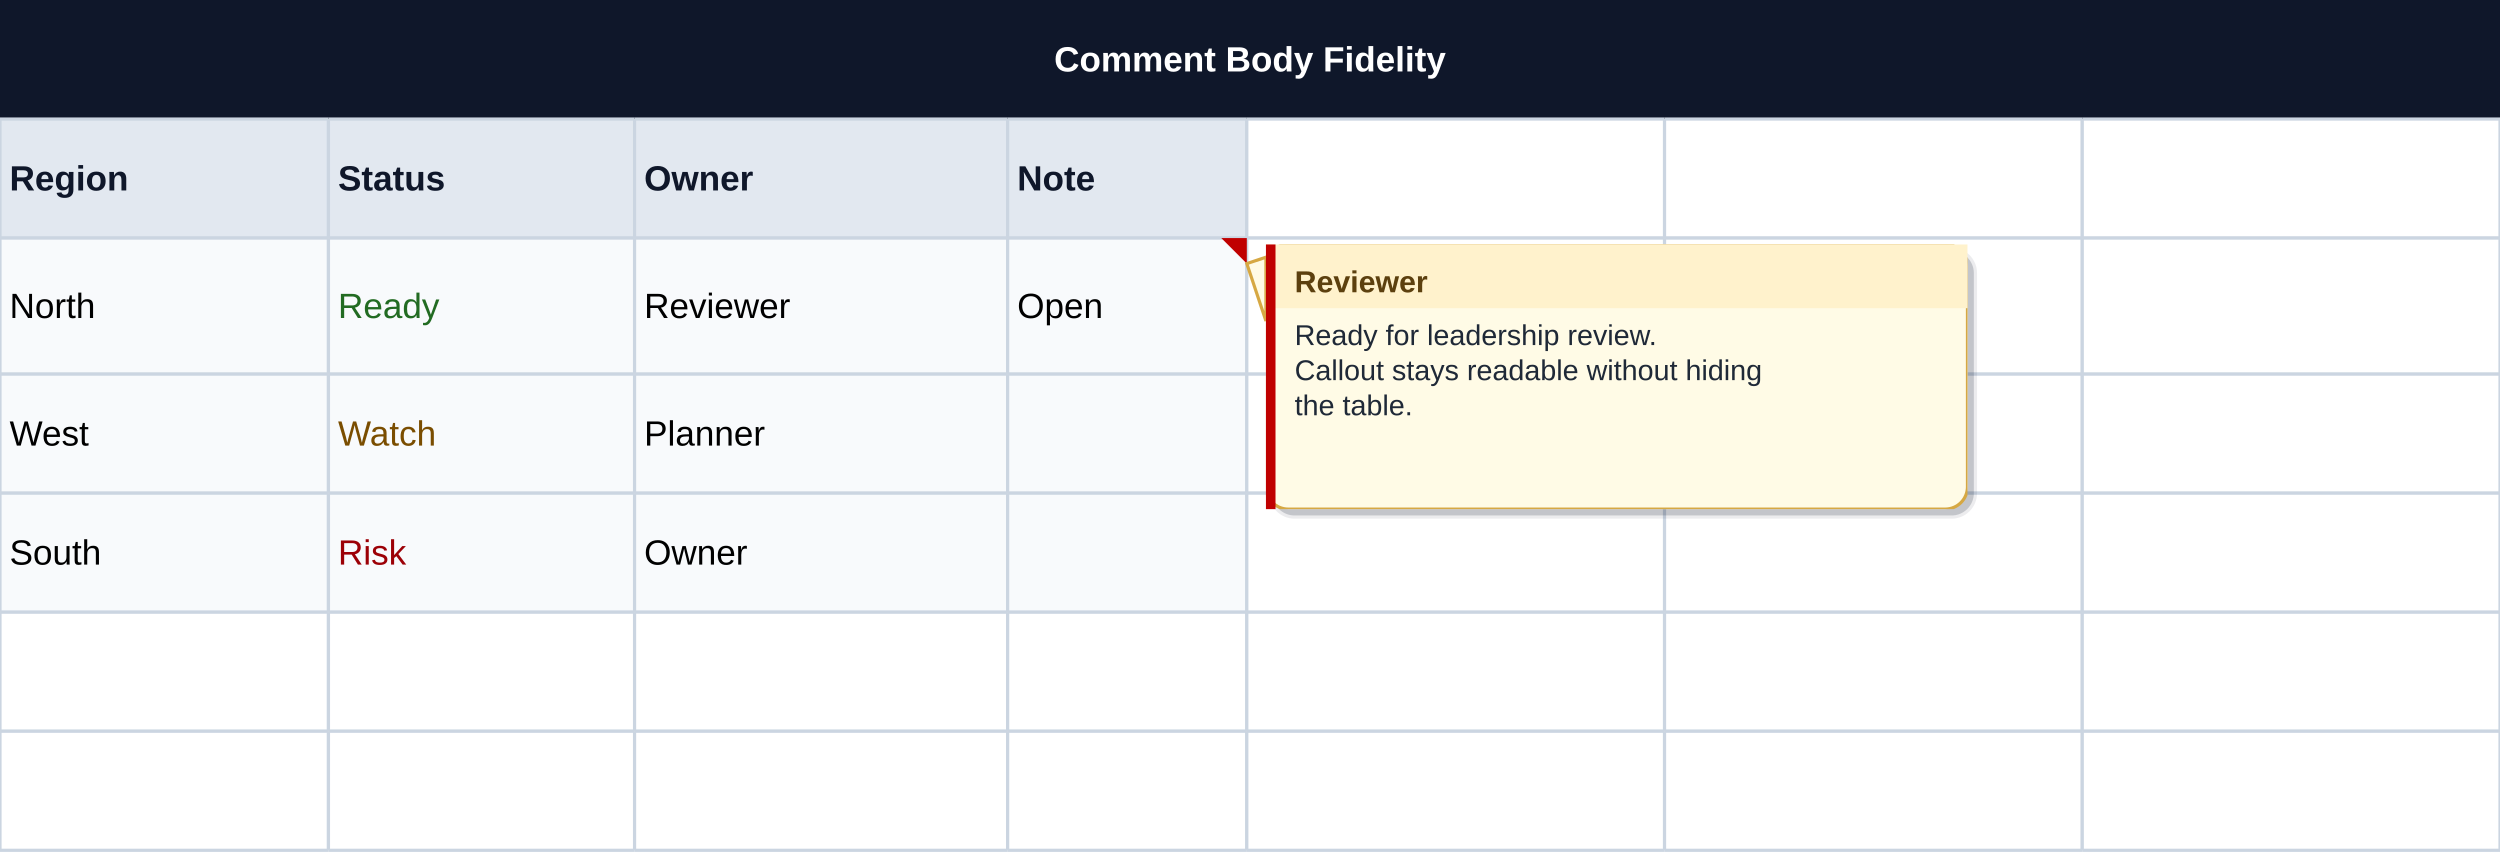
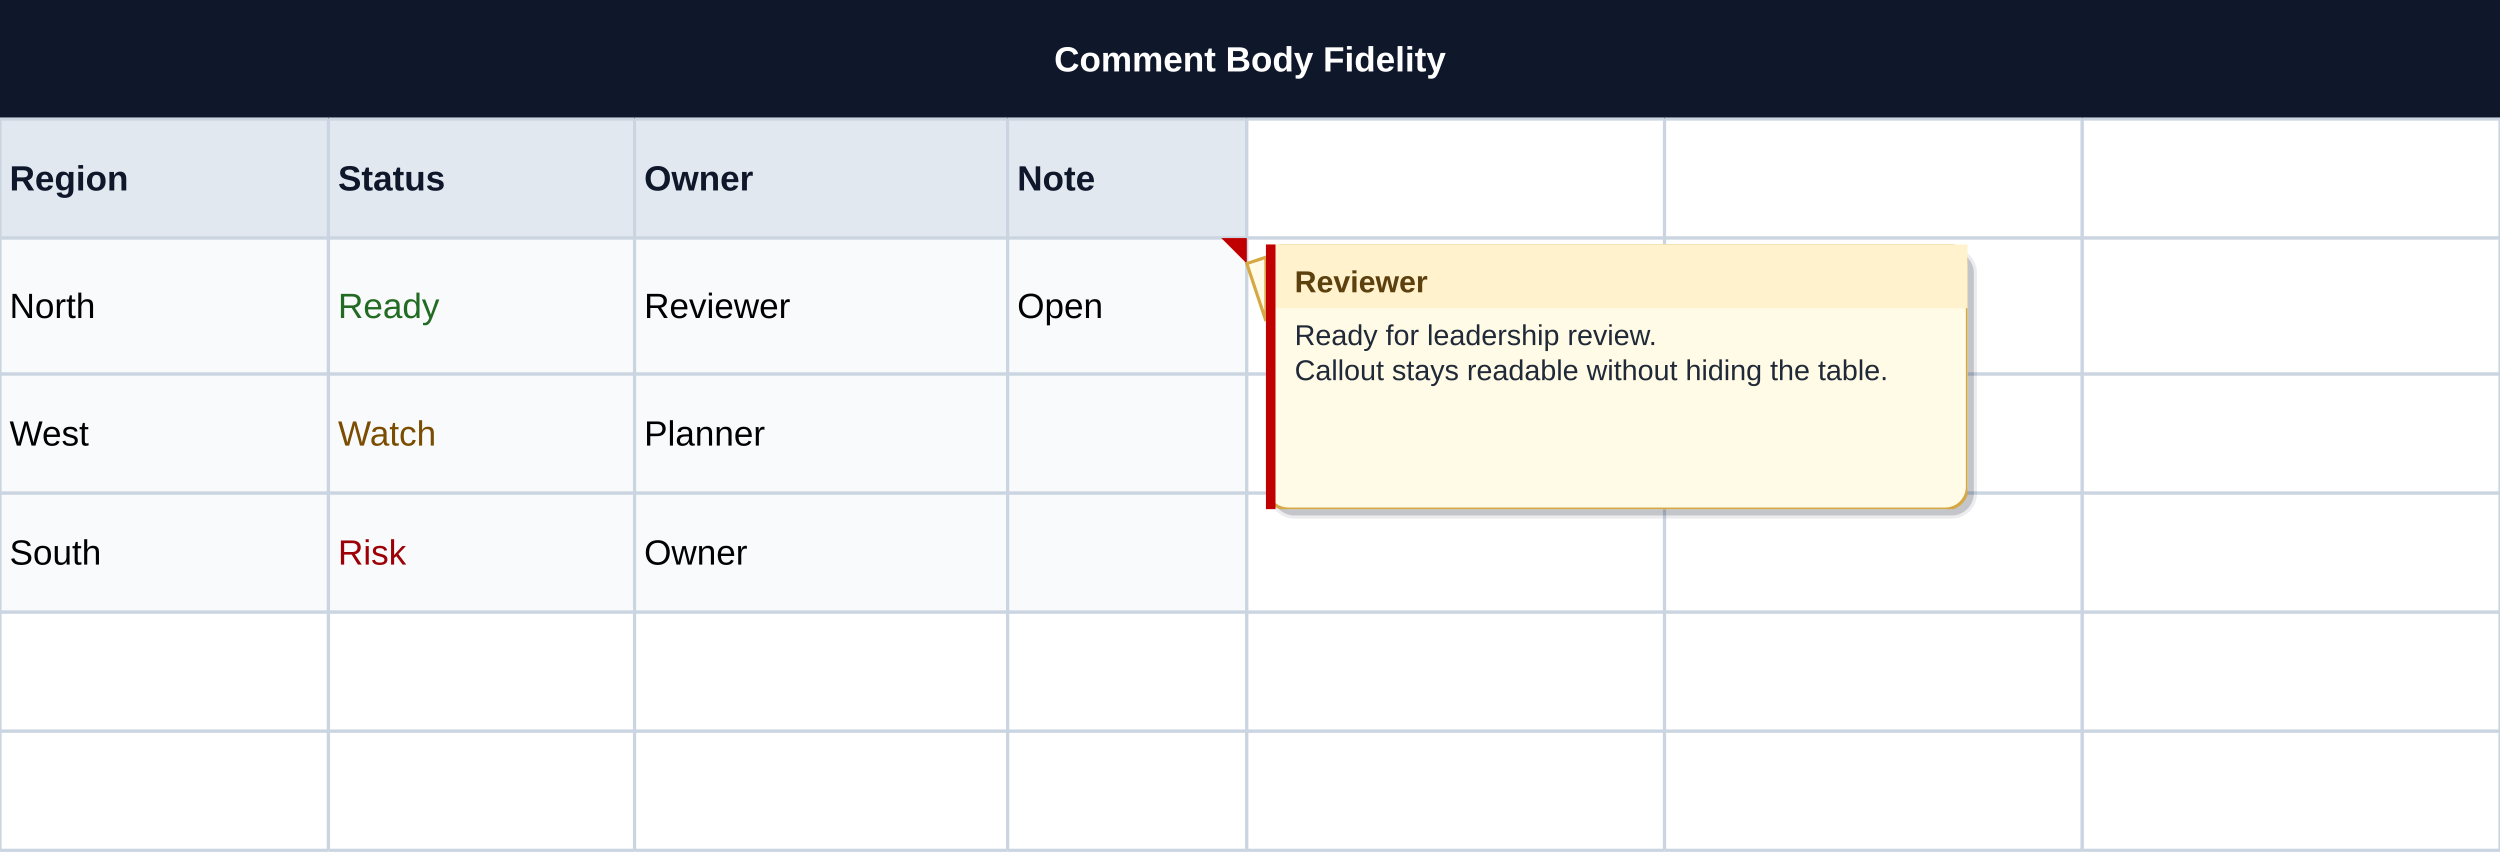
<svg xmlns="http://www.w3.org/2000/svg" width="1568" height="534" viewBox="0 0 1568 534">
  <rect x="0" y="0" width="1568" height="534" fill="#FFFFFF" />
  <rect x="0" y="0" width="1568" height="74.66" fill="#0F172A" />
  <rect x="0" y="74.66" width="206" height="74.66" fill="#E2E8F0" />
  <line x1="0" y1="74.66" x2="206" y2="74.66" stroke="#CBD5E1" stroke-width="2" />
  <line x1="206" y1="74.66" x2="206" y2="149.32" stroke="#CBD5E1" stroke-width="2" />
  <line x1="0" y1="149.32" x2="206" y2="149.32" stroke="#CBD5E1" stroke-width="2" />
  <line x1="0" y1="74.66" x2="0" y2="149.32" stroke="#CBD5E1" stroke-width="2" />
  <rect x="206" y="74.66" width="192" height="74.66" fill="#E2E8F0" />
  <line x1="206" y1="74.66" x2="398" y2="74.66" stroke="#CBD5E1" stroke-width="2" />
  <line x1="398" y1="74.66" x2="398" y2="149.32" stroke="#CBD5E1" stroke-width="2" />
  <line x1="206" y1="149.32" x2="398" y2="149.32" stroke="#CBD5E1" stroke-width="2" />
  <line x1="206" y1="74.66" x2="206" y2="149.32" stroke="#CBD5E1" stroke-width="2" />
  <rect x="398" y="74.66" width="234" height="74.66" fill="#E2E8F0" />
  <line x1="398" y1="74.66" x2="632" y2="74.66" stroke="#CBD5E1" stroke-width="2" />
  <line x1="632" y1="74.66" x2="632" y2="149.32" stroke="#CBD5E1" stroke-width="2" />
  <line x1="398" y1="149.32" x2="632" y2="149.32" stroke="#CBD5E1" stroke-width="2" />
  <line x1="398" y1="74.66" x2="398" y2="149.32" stroke="#CBD5E1" stroke-width="2" />
  <rect x="632" y="74.66" width="150" height="74.66" fill="#E2E8F0" />
  <line x1="632" y1="74.66" x2="782" y2="74.66" stroke="#CBD5E1" stroke-width="2" />
  <line x1="782" y1="74.66" x2="782" y2="149.32" stroke="#CBD5E1" stroke-width="2" />
  <line x1="632" y1="149.32" x2="782" y2="149.32" stroke="#CBD5E1" stroke-width="2" />
  <line x1="632" y1="74.66" x2="632" y2="149.32" stroke="#CBD5E1" stroke-width="2" />
  <rect x="782" y="74.66" width="262" height="74.66" fill="#FFFFFF" />
  <line x1="782" y1="74.66" x2="1044" y2="74.66" stroke="#CBD5E1" stroke-width="2" />
  <line x1="1044" y1="74.66" x2="1044" y2="149.32" stroke="#CBD5E1" stroke-width="2" />
  <line x1="782" y1="149.32" x2="1044" y2="149.32" stroke="#CBD5E1" stroke-width="2" />
  <line x1="782" y1="74.66" x2="782" y2="149.32" stroke="#CBD5E1" stroke-width="2" />
  <rect x="1044" y="74.66" width="262" height="74.66" fill="#FFFFFF" />
  <line x1="1044" y1="74.66" x2="1306" y2="74.66" stroke="#CBD5E1" stroke-width="2" />
  <line x1="1306" y1="74.66" x2="1306" y2="149.32" stroke="#CBD5E1" stroke-width="2" />
  <line x1="1044" y1="149.32" x2="1306" y2="149.32" stroke="#CBD5E1" stroke-width="2" />
  <line x1="1044" y1="74.66" x2="1044" y2="149.32" stroke="#CBD5E1" stroke-width="2" />
  <rect x="1306" y="74.66" width="262" height="74.66" fill="#FFFFFF" />
  <line x1="1306" y1="74.66" x2="1568" y2="74.66" stroke="#CBD5E1" stroke-width="2" />
  <line x1="1568" y1="74.66" x2="1568" y2="149.32" stroke="#CBD5E1" stroke-width="2" />
  <line x1="1306" y1="149.32" x2="1568" y2="149.32" stroke="#CBD5E1" stroke-width="2" />
  <line x1="1306" y1="74.66" x2="1306" y2="149.32" stroke="#CBD5E1" stroke-width="2" />
  <rect x="0" y="149.32" width="206" height="85.34" fill="#F8FAFC" />
  <line x1="0" y1="149.32" x2="206" y2="149.32" stroke="#CBD5E1" stroke-width="2" />
  <line x1="206" y1="149.32" x2="206" y2="234.66" stroke="#CBD5E1" stroke-width="2" />
  <line x1="0" y1="234.66" x2="206" y2="234.66" stroke="#CBD5E1" stroke-width="2" />
  <line x1="0" y1="149.32" x2="0" y2="234.66" stroke="#CBD5E1" stroke-width="2" />
  <rect x="206" y="149.32" width="192" height="85.34" fill="#F8FAFC" />
  <line x1="206" y1="149.32" x2="398" y2="149.32" stroke="#CBD5E1" stroke-width="2" />
  <line x1="398" y1="149.32" x2="398" y2="234.66" stroke="#CBD5E1" stroke-width="2" />
  <line x1="206" y1="234.66" x2="398" y2="234.66" stroke="#CBD5E1" stroke-width="2" />
  <line x1="206" y1="149.32" x2="206" y2="234.66" stroke="#CBD5E1" stroke-width="2" />
  <rect x="398" y="149.32" width="234" height="85.34" fill="#F8FAFC" />
  <line x1="398" y1="149.32" x2="632" y2="149.32" stroke="#CBD5E1" stroke-width="2" />
  <line x1="632" y1="149.32" x2="632" y2="234.66" stroke="#CBD5E1" stroke-width="2" />
  <line x1="398" y1="234.66" x2="632" y2="234.66" stroke="#CBD5E1" stroke-width="2" />
  <line x1="398" y1="149.32" x2="398" y2="234.66" stroke="#CBD5E1" stroke-width="2" />
  <rect x="632" y="149.32" width="150" height="85.34" fill="#F8FAFC" />
  <line x1="632" y1="149.32" x2="782" y2="149.32" stroke="#CBD5E1" stroke-width="2" />
  <line x1="782" y1="149.32" x2="782" y2="234.66" stroke="#CBD5E1" stroke-width="2" />
  <line x1="632" y1="234.66" x2="782" y2="234.66" stroke="#CBD5E1" stroke-width="2" />
  <line x1="632" y1="149.32" x2="632" y2="234.66" stroke="#CBD5E1" stroke-width="2" />
  <rect x="782" y="149.32" width="262" height="85.34" fill="#FFFFFF" />
  <line x1="782" y1="149.32" x2="1044" y2="149.32" stroke="#CBD5E1" stroke-width="2" />
  <line x1="1044" y1="149.32" x2="1044" y2="234.66" stroke="#CBD5E1" stroke-width="2" />
  <line x1="782" y1="234.66" x2="1044" y2="234.66" stroke="#CBD5E1" stroke-width="2" />
  <line x1="782" y1="149.32" x2="782" y2="234.66" stroke="#CBD5E1" stroke-width="2" />
  <rect x="1044" y="149.32" width="262" height="85.34" fill="#FFFFFF" />
  <line x1="1044" y1="149.32" x2="1306" y2="149.32" stroke="#CBD5E1" stroke-width="2" />
  <line x1="1306" y1="149.32" x2="1306" y2="234.66" stroke="#CBD5E1" stroke-width="2" />
  <line x1="1044" y1="234.66" x2="1306" y2="234.66" stroke="#CBD5E1" stroke-width="2" />
  <line x1="1044" y1="149.32" x2="1044" y2="234.66" stroke="#CBD5E1" stroke-width="2" />
  <rect x="1306" y="149.32" width="262" height="85.34" fill="#FFFFFF" />
  <line x1="1306" y1="149.32" x2="1568" y2="149.32" stroke="#CBD5E1" stroke-width="2" />
  <line x1="1568" y1="149.32" x2="1568" y2="234.66" stroke="#CBD5E1" stroke-width="2" />
  <line x1="1306" y1="234.66" x2="1568" y2="234.66" stroke="#CBD5E1" stroke-width="2" />
  <line x1="1306" y1="149.32" x2="1306" y2="234.66" stroke="#CBD5E1" stroke-width="2" />
  <rect x="0" y="234.66" width="206" height="74.66" fill="#F8FAFC" />
  <line x1="0" y1="234.66" x2="206" y2="234.66" stroke="#CBD5E1" stroke-width="2" />
  <line x1="206" y1="234.66" x2="206" y2="309.32" stroke="#CBD5E1" stroke-width="2" />
  <line x1="0" y1="309.32" x2="206" y2="309.32" stroke="#CBD5E1" stroke-width="2" />
  <line x1="0" y1="234.66" x2="0" y2="309.32" stroke="#CBD5E1" stroke-width="2" />
  <rect x="206" y="234.66" width="192" height="74.66" fill="#F8FAFC" />
  <line x1="206" y1="234.66" x2="398" y2="234.66" stroke="#CBD5E1" stroke-width="2" />
  <line x1="398" y1="234.66" x2="398" y2="309.32" stroke="#CBD5E1" stroke-width="2" />
  <line x1="206" y1="309.32" x2="398" y2="309.32" stroke="#CBD5E1" stroke-width="2" />
  <line x1="206" y1="234.66" x2="206" y2="309.32" stroke="#CBD5E1" stroke-width="2" />
  <rect x="398" y="234.66" width="234" height="74.66" fill="#F8FAFC" />
  <line x1="398" y1="234.66" x2="632" y2="234.66" stroke="#CBD5E1" stroke-width="2" />
  <line x1="632" y1="234.66" x2="632" y2="309.32" stroke="#CBD5E1" stroke-width="2" />
  <line x1="398" y1="309.32" x2="632" y2="309.32" stroke="#CBD5E1" stroke-width="2" />
  <line x1="398" y1="234.66" x2="398" y2="309.32" stroke="#CBD5E1" stroke-width="2" />
  <rect x="632" y="234.66" width="150" height="74.66" fill="#F8FAFC" />
  <line x1="632" y1="234.66" x2="782" y2="234.66" stroke="#CBD5E1" stroke-width="2" />
  <line x1="782" y1="234.66" x2="782" y2="309.32" stroke="#CBD5E1" stroke-width="2" />
  <line x1="632" y1="309.32" x2="782" y2="309.32" stroke="#CBD5E1" stroke-width="2" />
  <line x1="632" y1="234.66" x2="632" y2="309.32" stroke="#CBD5E1" stroke-width="2" />
  <rect x="782" y="234.66" width="262" height="74.66" fill="#FFFFFF" />
  <line x1="782" y1="234.66" x2="1044" y2="234.66" stroke="#CBD5E1" stroke-width="2" />
  <line x1="1044" y1="234.66" x2="1044" y2="309.32" stroke="#CBD5E1" stroke-width="2" />
  <line x1="782" y1="309.32" x2="1044" y2="309.32" stroke="#CBD5E1" stroke-width="2" />
  <line x1="782" y1="234.66" x2="782" y2="309.32" stroke="#CBD5E1" stroke-width="2" />
  <rect x="1044" y="234.66" width="262" height="74.66" fill="#FFFFFF" />
  <line x1="1044" y1="234.66" x2="1306" y2="234.66" stroke="#CBD5E1" stroke-width="2" />
  <line x1="1306" y1="234.66" x2="1306" y2="309.32" stroke="#CBD5E1" stroke-width="2" />
  <line x1="1044" y1="309.32" x2="1306" y2="309.32" stroke="#CBD5E1" stroke-width="2" />
  <line x1="1044" y1="234.66" x2="1044" y2="309.32" stroke="#CBD5E1" stroke-width="2" />
  <rect x="1306" y="234.66" width="262" height="74.66" fill="#FFFFFF" />
  <line x1="1306" y1="234.66" x2="1568" y2="234.66" stroke="#CBD5E1" stroke-width="2" />
  <line x1="1568" y1="234.66" x2="1568" y2="309.32" stroke="#CBD5E1" stroke-width="2" />
  <line x1="1306" y1="309.32" x2="1568" y2="309.32" stroke="#CBD5E1" stroke-width="2" />
  <line x1="1306" y1="234.66" x2="1306" y2="309.32" stroke="#CBD5E1" stroke-width="2" />
  <rect x="0" y="309.32" width="206" height="74.66" fill="#F8FAFC" />
  <line x1="0" y1="309.32" x2="206" y2="309.32" stroke="#CBD5E1" stroke-width="2" />
  <line x1="206" y1="309.32" x2="206" y2="383.98" stroke="#CBD5E1" stroke-width="2" />
  <line x1="0" y1="383.98" x2="206" y2="383.98" stroke="#CBD5E1" stroke-width="2" />
  <line x1="0" y1="309.32" x2="0" y2="383.98" stroke="#CBD5E1" stroke-width="2" />
  <rect x="206" y="309.32" width="192" height="74.66" fill="#F8FAFC" />
  <line x1="206" y1="309.32" x2="398" y2="309.32" stroke="#CBD5E1" stroke-width="2" />
  <line x1="398" y1="309.32" x2="398" y2="383.98" stroke="#CBD5E1" stroke-width="2" />
  <line x1="206" y1="383.98" x2="398" y2="383.98" stroke="#CBD5E1" stroke-width="2" />
  <line x1="206" y1="309.32" x2="206" y2="383.98" stroke="#CBD5E1" stroke-width="2" />
  <rect x="398" y="309.32" width="234" height="74.66" fill="#F8FAFC" />
  <line x1="398" y1="309.32" x2="632" y2="309.32" stroke="#CBD5E1" stroke-width="2" />
  <line x1="632" y1="309.32" x2="632" y2="383.98" stroke="#CBD5E1" stroke-width="2" />
  <line x1="398" y1="383.98" x2="632" y2="383.98" stroke="#CBD5E1" stroke-width="2" />
  <line x1="398" y1="309.32" x2="398" y2="383.98" stroke="#CBD5E1" stroke-width="2" />
  <rect x="632" y="309.32" width="150" height="74.66" fill="#F8FAFC" />
  <line x1="632" y1="309.32" x2="782" y2="309.32" stroke="#CBD5E1" stroke-width="2" />
  <line x1="782" y1="309.32" x2="782" y2="383.98" stroke="#CBD5E1" stroke-width="2" />
  <line x1="632" y1="383.98" x2="782" y2="383.98" stroke="#CBD5E1" stroke-width="2" />
  <line x1="632" y1="309.32" x2="632" y2="383.98" stroke="#CBD5E1" stroke-width="2" />
  <rect x="782" y="309.32" width="262" height="74.66" fill="#FFFFFF" />
  <line x1="782" y1="309.32" x2="1044" y2="309.32" stroke="#CBD5E1" stroke-width="2" />
  <line x1="1044" y1="309.32" x2="1044" y2="383.98" stroke="#CBD5E1" stroke-width="2" />
  <line x1="782" y1="383.98" x2="1044" y2="383.98" stroke="#CBD5E1" stroke-width="2" />
  <line x1="782" y1="309.32" x2="782" y2="383.98" stroke="#CBD5E1" stroke-width="2" />
  <rect x="1044" y="309.32" width="262" height="74.66" fill="#FFFFFF" />
  <line x1="1044" y1="309.32" x2="1306" y2="309.32" stroke="#CBD5E1" stroke-width="2" />
  <line x1="1306" y1="309.32" x2="1306" y2="383.98" stroke="#CBD5E1" stroke-width="2" />
  <line x1="1044" y1="383.98" x2="1306" y2="383.98" stroke="#CBD5E1" stroke-width="2" />
  <line x1="1044" y1="309.32" x2="1044" y2="383.98" stroke="#CBD5E1" stroke-width="2" />
  <rect x="1306" y="309.32" width="262" height="74.66" fill="#FFFFFF" />
  <line x1="1306" y1="309.32" x2="1568" y2="309.32" stroke="#CBD5E1" stroke-width="2" />
  <line x1="1568" y1="309.32" x2="1568" y2="383.98" stroke="#CBD5E1" stroke-width="2" />
  <line x1="1306" y1="383.98" x2="1568" y2="383.98" stroke="#CBD5E1" stroke-width="2" />
  <line x1="1306" y1="309.32" x2="1306" y2="383.98" stroke="#CBD5E1" stroke-width="2" />
  <rect x="0" y="383.98" width="206" height="74.66" fill="#FFFFFF" />
  <line x1="0" y1="383.98" x2="206" y2="383.98" stroke="#CBD5E1" stroke-width="2" />
  <line x1="206" y1="383.98" x2="206" y2="458.64" stroke="#CBD5E1" stroke-width="2" />
  <line x1="0" y1="458.64" x2="206" y2="458.64" stroke="#CBD5E1" stroke-width="2" />
  <line x1="0" y1="383.98" x2="0" y2="458.64" stroke="#CBD5E1" stroke-width="2" />
  <rect x="206" y="383.98" width="192" height="74.66" fill="#FFFFFF" />
  <line x1="206" y1="383.98" x2="398" y2="383.98" stroke="#CBD5E1" stroke-width="2" />
  <line x1="398" y1="383.98" x2="398" y2="458.64" stroke="#CBD5E1" stroke-width="2" />
  <line x1="206" y1="458.64" x2="398" y2="458.64" stroke="#CBD5E1" stroke-width="2" />
  <line x1="206" y1="383.98" x2="206" y2="458.64" stroke="#CBD5E1" stroke-width="2" />
  <rect x="398" y="383.98" width="234" height="74.66" fill="#FFFFFF" />
  <line x1="398" y1="383.98" x2="632" y2="383.98" stroke="#CBD5E1" stroke-width="2" />
  <line x1="632" y1="383.98" x2="632" y2="458.64" stroke="#CBD5E1" stroke-width="2" />
  <line x1="398" y1="458.64" x2="632" y2="458.64" stroke="#CBD5E1" stroke-width="2" />
  <line x1="398" y1="383.98" x2="398" y2="458.64" stroke="#CBD5E1" stroke-width="2" />
  <rect x="632" y="383.98" width="150" height="74.66" fill="#FFFFFF" />
  <line x1="632" y1="383.98" x2="782" y2="383.98" stroke="#CBD5E1" stroke-width="2" />
  <line x1="782" y1="383.98" x2="782" y2="458.64" stroke="#CBD5E1" stroke-width="2" />
  <line x1="632" y1="458.64" x2="782" y2="458.64" stroke="#CBD5E1" stroke-width="2" />
  <line x1="632" y1="383.98" x2="632" y2="458.64" stroke="#CBD5E1" stroke-width="2" />
  <rect x="782" y="383.98" width="262" height="74.66" fill="#FFFFFF" />
  <line x1="782" y1="383.98" x2="1044" y2="383.98" stroke="#CBD5E1" stroke-width="2" />
  <line x1="1044" y1="383.98" x2="1044" y2="458.64" stroke="#CBD5E1" stroke-width="2" />
  <line x1="782" y1="458.64" x2="1044" y2="458.64" stroke="#CBD5E1" stroke-width="2" />
  <line x1="782" y1="383.98" x2="782" y2="458.64" stroke="#CBD5E1" stroke-width="2" />
  <rect x="1044" y="383.98" width="262" height="74.66" fill="#FFFFFF" />
  <line x1="1044" y1="383.98" x2="1306" y2="383.98" stroke="#CBD5E1" stroke-width="2" />
  <line x1="1306" y1="383.98" x2="1306" y2="458.64" stroke="#CBD5E1" stroke-width="2" />
  <line x1="1044" y1="458.64" x2="1306" y2="458.64" stroke="#CBD5E1" stroke-width="2" />
  <line x1="1044" y1="383.98" x2="1044" y2="458.64" stroke="#CBD5E1" stroke-width="2" />
  <rect x="1306" y="383.98" width="262" height="74.66" fill="#FFFFFF" />
  <line x1="1306" y1="383.98" x2="1568" y2="383.98" stroke="#CBD5E1" stroke-width="2" />
  <line x1="1568" y1="383.98" x2="1568" y2="458.64" stroke="#CBD5E1" stroke-width="2" />
  <line x1="1306" y1="458.64" x2="1568" y2="458.64" stroke="#CBD5E1" stroke-width="2" />
  <line x1="1306" y1="383.98" x2="1306" y2="458.64" stroke="#CBD5E1" stroke-width="2" />
  <rect x="0" y="458.64" width="206" height="74.66" fill="#FFFFFF" />
  <line x1="0" y1="458.64" x2="206" y2="458.64" stroke="#CBD5E1" stroke-width="2" />
  <line x1="206" y1="458.64" x2="206" y2="533.3" stroke="#CBD5E1" stroke-width="2" />
  <line x1="0" y1="533.3" x2="206" y2="533.3" stroke="#CBD5E1" stroke-width="2" />
  <line x1="0" y1="458.64" x2="0" y2="533.3" stroke="#CBD5E1" stroke-width="2" />
  <rect x="206" y="458.64" width="192" height="74.66" fill="#FFFFFF" />
  <line x1="206" y1="458.64" x2="398" y2="458.64" stroke="#CBD5E1" stroke-width="2" />
  <line x1="398" y1="458.64" x2="398" y2="533.3" stroke="#CBD5E1" stroke-width="2" />
  <line x1="206" y1="533.3" x2="398" y2="533.3" stroke="#CBD5E1" stroke-width="2" />
  <line x1="206" y1="458.64" x2="206" y2="533.3" stroke="#CBD5E1" stroke-width="2" />
  <rect x="398" y="458.64" width="234" height="74.66" fill="#FFFFFF" />
  <line x1="398" y1="458.64" x2="632" y2="458.64" stroke="#CBD5E1" stroke-width="2" />
  <line x1="632" y1="458.64" x2="632" y2="533.3" stroke="#CBD5E1" stroke-width="2" />
  <line x1="398" y1="533.3" x2="632" y2="533.3" stroke="#CBD5E1" stroke-width="2" />
  <line x1="398" y1="458.64" x2="398" y2="533.3" stroke="#CBD5E1" stroke-width="2" />
  <rect x="632" y="458.64" width="150" height="74.66" fill="#FFFFFF" />
  <line x1="632" y1="458.64" x2="782" y2="458.64" stroke="#CBD5E1" stroke-width="2" />
  <line x1="782" y1="458.64" x2="782" y2="533.3" stroke="#CBD5E1" stroke-width="2" />
  <line x1="632" y1="533.3" x2="782" y2="533.3" stroke="#CBD5E1" stroke-width="2" />
  <line x1="632" y1="458.64" x2="632" y2="533.3" stroke="#CBD5E1" stroke-width="2" />
  <rect x="782" y="458.64" width="262" height="74.66" fill="#FFFFFF" />
  <line x1="782" y1="458.64" x2="1044" y2="458.64" stroke="#CBD5E1" stroke-width="2" />
  <line x1="1044" y1="458.64" x2="1044" y2="533.3" stroke="#CBD5E1" stroke-width="2" />
  <line x1="782" y1="533.3" x2="1044" y2="533.3" stroke="#CBD5E1" stroke-width="2" />
  <line x1="782" y1="458.64" x2="782" y2="533.3" stroke="#CBD5E1" stroke-width="2" />
  <rect x="1044" y="458.64" width="262" height="74.66" fill="#FFFFFF" />
  <line x1="1044" y1="458.64" x2="1306" y2="458.64" stroke="#CBD5E1" stroke-width="2" />
  <line x1="1306" y1="458.64" x2="1306" y2="533.3" stroke="#CBD5E1" stroke-width="2" />
  <line x1="1044" y1="533.3" x2="1306" y2="533.3" stroke="#CBD5E1" stroke-width="2" />
  <line x1="1044" y1="458.64" x2="1044" y2="533.3" stroke="#CBD5E1" stroke-width="2" />
  <rect x="1306" y="458.64" width="262" height="74.66" fill="#FFFFFF" />
  <line x1="1306" y1="458.64" x2="1568" y2="458.64" stroke="#CBD5E1" stroke-width="2" />
  <line x1="1568" y1="458.64" x2="1568" y2="533.3" stroke="#CBD5E1" stroke-width="2" />
  <line x1="1306" y1="533.3" x2="1568" y2="533.3" stroke="#CBD5E1" stroke-width="2" />
  <line x1="1306" y1="458.64" x2="1306" y2="533.3" stroke="#CBD5E1" stroke-width="2" />
  <clipPath id="xl-text-1-1">
    <rect x="0" y="0" width="1568" height="74.66" />
  </clipPath>
  <g clip-path="url(#xl-text-1-1)">
    <text x="784" y="44.81" fill="#FFFFFF" font-family="Calibri, Arial, sans-serif" font-size="22" text-anchor="middle" font-weight="700">Comment Body Fidelity</text>
  </g>
  <clipPath id="xl-text-2-1">
    <rect x="0" y="74.66" width="206" height="74.66" />
  </clipPath>
  <g clip-path="url(#xl-text-2-1)">
    <text x="6" y="119.47" fill="#0F172A" font-family="Calibri, Arial, sans-serif" font-size="22" text-anchor="start" font-weight="700">Region</text>
  </g>
  <clipPath id="xl-text-2-2">
    <rect x="206" y="74.66" width="192" height="74.66" />
  </clipPath>
  <g clip-path="url(#xl-text-2-2)">
    <text x="212" y="119.47" fill="#0F172A" font-family="Calibri, Arial, sans-serif" font-size="22" text-anchor="start" font-weight="700">Status</text>
  </g>
  <clipPath id="xl-text-2-3">
    <rect x="398" y="74.66" width="234" height="74.66" />
  </clipPath>
  <g clip-path="url(#xl-text-2-3)">
    <text x="404" y="119.47" fill="#0F172A" font-family="Calibri, Arial, sans-serif" font-size="22" text-anchor="start" font-weight="700">Owner</text>
  </g>
  <clipPath id="xl-text-2-4">
    <rect x="632" y="74.66" width="936" height="74.66" />
  </clipPath>
  <g clip-path="url(#xl-text-2-4)">
    <text x="638" y="119.47" fill="#0F172A" font-family="Calibri, Arial, sans-serif" font-size="22" text-anchor="start" font-weight="700">Note</text>
  </g>
  <clipPath id="xl-text-3-1">
    <rect x="0" y="149.32" width="206" height="85.34" />
  </clipPath>
  <g clip-path="url(#xl-text-3-1)">
    <text x="6" y="199.47" fill="#000000" font-family="Calibri, Arial, sans-serif" font-size="22" text-anchor="start">North</text>
  </g>
  <clipPath id="xl-text-3-2">
    <rect x="206" y="149.32" width="192" height="85.34" />
  </clipPath>
  <g clip-path="url(#xl-text-3-2)">
    <text x="212" y="199.47" fill="#226B22" font-family="Calibri, Arial, sans-serif" font-size="22" text-anchor="start">Ready</text>
  </g>
  <clipPath id="xl-text-3-3">
    <rect x="398" y="149.32" width="234" height="85.34" />
  </clipPath>
  <g clip-path="url(#xl-text-3-3)">
    <text x="404" y="199.47" fill="#000000" font-family="Calibri, Arial, sans-serif" font-size="22" text-anchor="start">Reviewer</text>
  </g>
  <clipPath id="xl-text-3-4">
    <rect x="632" y="149.32" width="936" height="85.34" />
  </clipPath>
  <g clip-path="url(#xl-text-3-4)">
    <text x="638" y="199.47" fill="#000000" font-family="Calibri, Arial, sans-serif" font-size="22" text-anchor="start">Open</text>
  </g>
  <clipPath id="xl-text-4-1">
    <rect x="0" y="234.66" width="206" height="74.66" />
  </clipPath>
  <g clip-path="url(#xl-text-4-1)">
    <text x="6" y="279.47" fill="#000000" font-family="Calibri, Arial, sans-serif" font-size="22" text-anchor="start">West</text>
  </g>
  <clipPath id="xl-text-4-2">
    <rect x="206" y="234.66" width="192" height="74.66" />
  </clipPath>
  <g clip-path="url(#xl-text-4-2)">
    <text x="212" y="279.47" fill="#7A4D00" font-family="Calibri, Arial, sans-serif" font-size="22" text-anchor="start">Watch</text>
  </g>
  <clipPath id="xl-text-4-3">
    <rect x="398" y="234.66" width="1170" height="74.66" />
  </clipPath>
  <g clip-path="url(#xl-text-4-3)">
    <text x="404" y="279.47" fill="#000000" font-family="Calibri, Arial, sans-serif" font-size="22" text-anchor="start">Planner</text>
  </g>
  <clipPath id="xl-text-5-1">
    <rect x="0" y="309.32" width="206" height="74.66" />
  </clipPath>
  <g clip-path="url(#xl-text-5-1)">
    <text x="6" y="354.13" fill="#000000" font-family="Calibri, Arial, sans-serif" font-size="22" text-anchor="start">South</text>
  </g>
  <clipPath id="xl-text-5-2">
    <rect x="206" y="309.32" width="192" height="74.66" />
  </clipPath>
  <g clip-path="url(#xl-text-5-2)">
    <text x="212" y="354.13" fill="#9C0006" font-family="Calibri, Arial, sans-serif" font-size="22" text-anchor="start">Risk</text>
  </g>
  <clipPath id="xl-text-5-3">
    <rect x="398" y="309.32" width="1170" height="74.66" />
  </clipPath>
  <g clip-path="url(#xl-text-5-3)">
    <text x="404" y="354.13" fill="#000000" font-family="Calibri, Arial, sans-serif" font-size="22" text-anchor="start">Owner</text>
  </g>
  <polygon points="766,149.32 782,149.32 782,165.32" fill="#C00000" />
  <rect x="796" y="155.32" width="444" height="170" rx="16" ry="16" fill="#0F172A" fill-opacity="0.082" />
  <rect x="798" y="157.32" width="440" height="166" rx="14" ry="14" fill="#0F172A" fill-opacity="0.18" />
  <polygon points="786,169.32 798,165.32 798,205.32" fill="#0F172A" fill-opacity="0.18" />
  <polygon points="782,165.32 794,161.32 794,201.32" fill="#FFFBE6" stroke="#D6A843" stroke-width="2" />
  <svg x="794" y="153.32" width="440" height="166" viewBox="0 0 440 166">
    <clipPath id="xl-comment-3-4-body">
      <rect x="0" y="0" width="440" height="166" />
    </clipPath>
    <rect x="0" y="0" width="440" height="166" rx="14" ry="14" fill="#FFFBE6" stroke="#D6A843" stroke-width="2" />
    <g clip-path="url(#xl-comment-3-4-body)">
      <rect x="0" y="0" width="440" height="40" fill="#FFF2CC" />
      <rect x="0" y="0" width="6" height="166" fill="#C00000" />
    </g>
    <clipPath id="xl-comment-3-4-text">
      <rect x="0" y="0" width="440" height="166" />
    </clipPath>
    <g clip-path="url(#xl-comment-3-4-text)">
      <text x="18" y="30" font-family="Calibri, Arial, sans-serif" font-size="19" text-anchor="start" fill="#5C400E" font-weight="700">Reviewer</text>
      <text x="18" y="63.12" font-family="Calibri, Arial, sans-serif" font-size="18" text-anchor="start" fill="#1F2937">Ready for leadership review.</text>
-       <text x="18" y="85.12" font-family="Calibri, Arial, sans-serif" font-size="18" text-anchor="start" fill="#1F2937" xml:space="preserve">Callout stays readable without hiding </text>
-       <text x="18" y="107.12" font-family="Calibri, Arial, sans-serif" font-size="18" text-anchor="start" fill="#1F2937">the table.</text>
+       <text x="18" y="85.12" font-family="Calibri, Arial, sans-serif" font-size="18" text-anchor="start" fill="#1F2937">Callout stays readable without hiding the table.</text>
    </g>
  </svg>
</svg>
